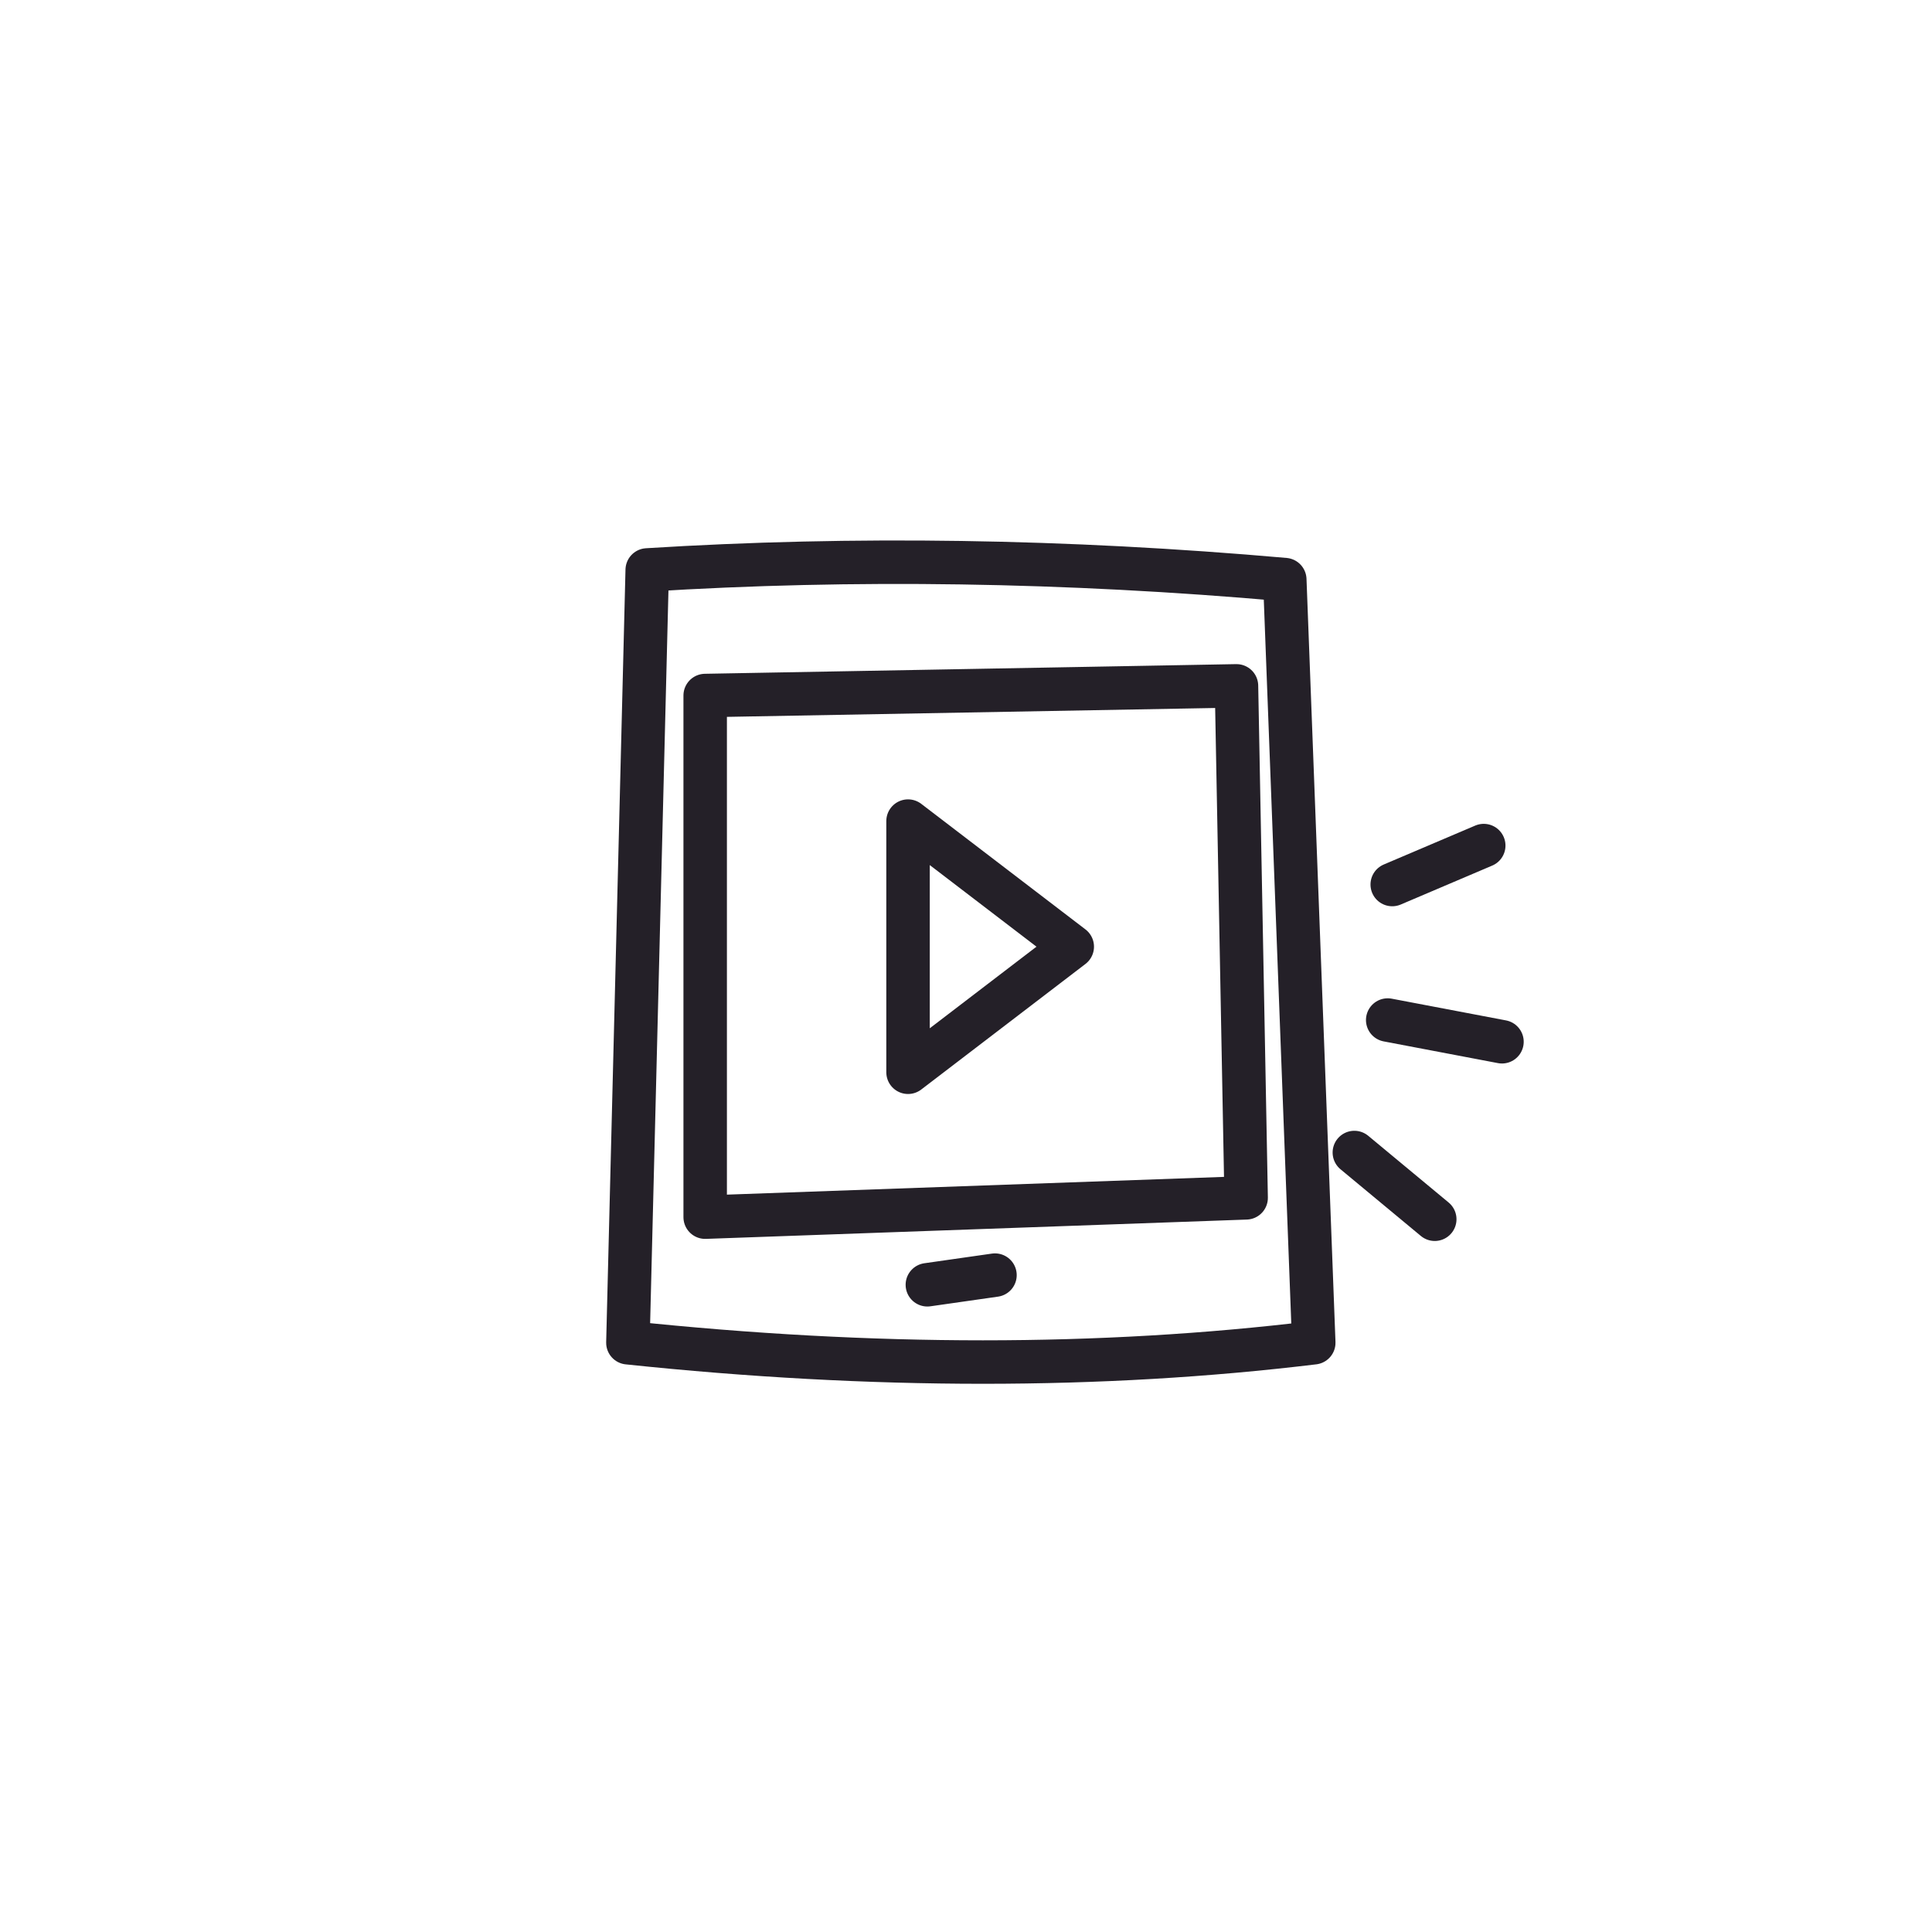
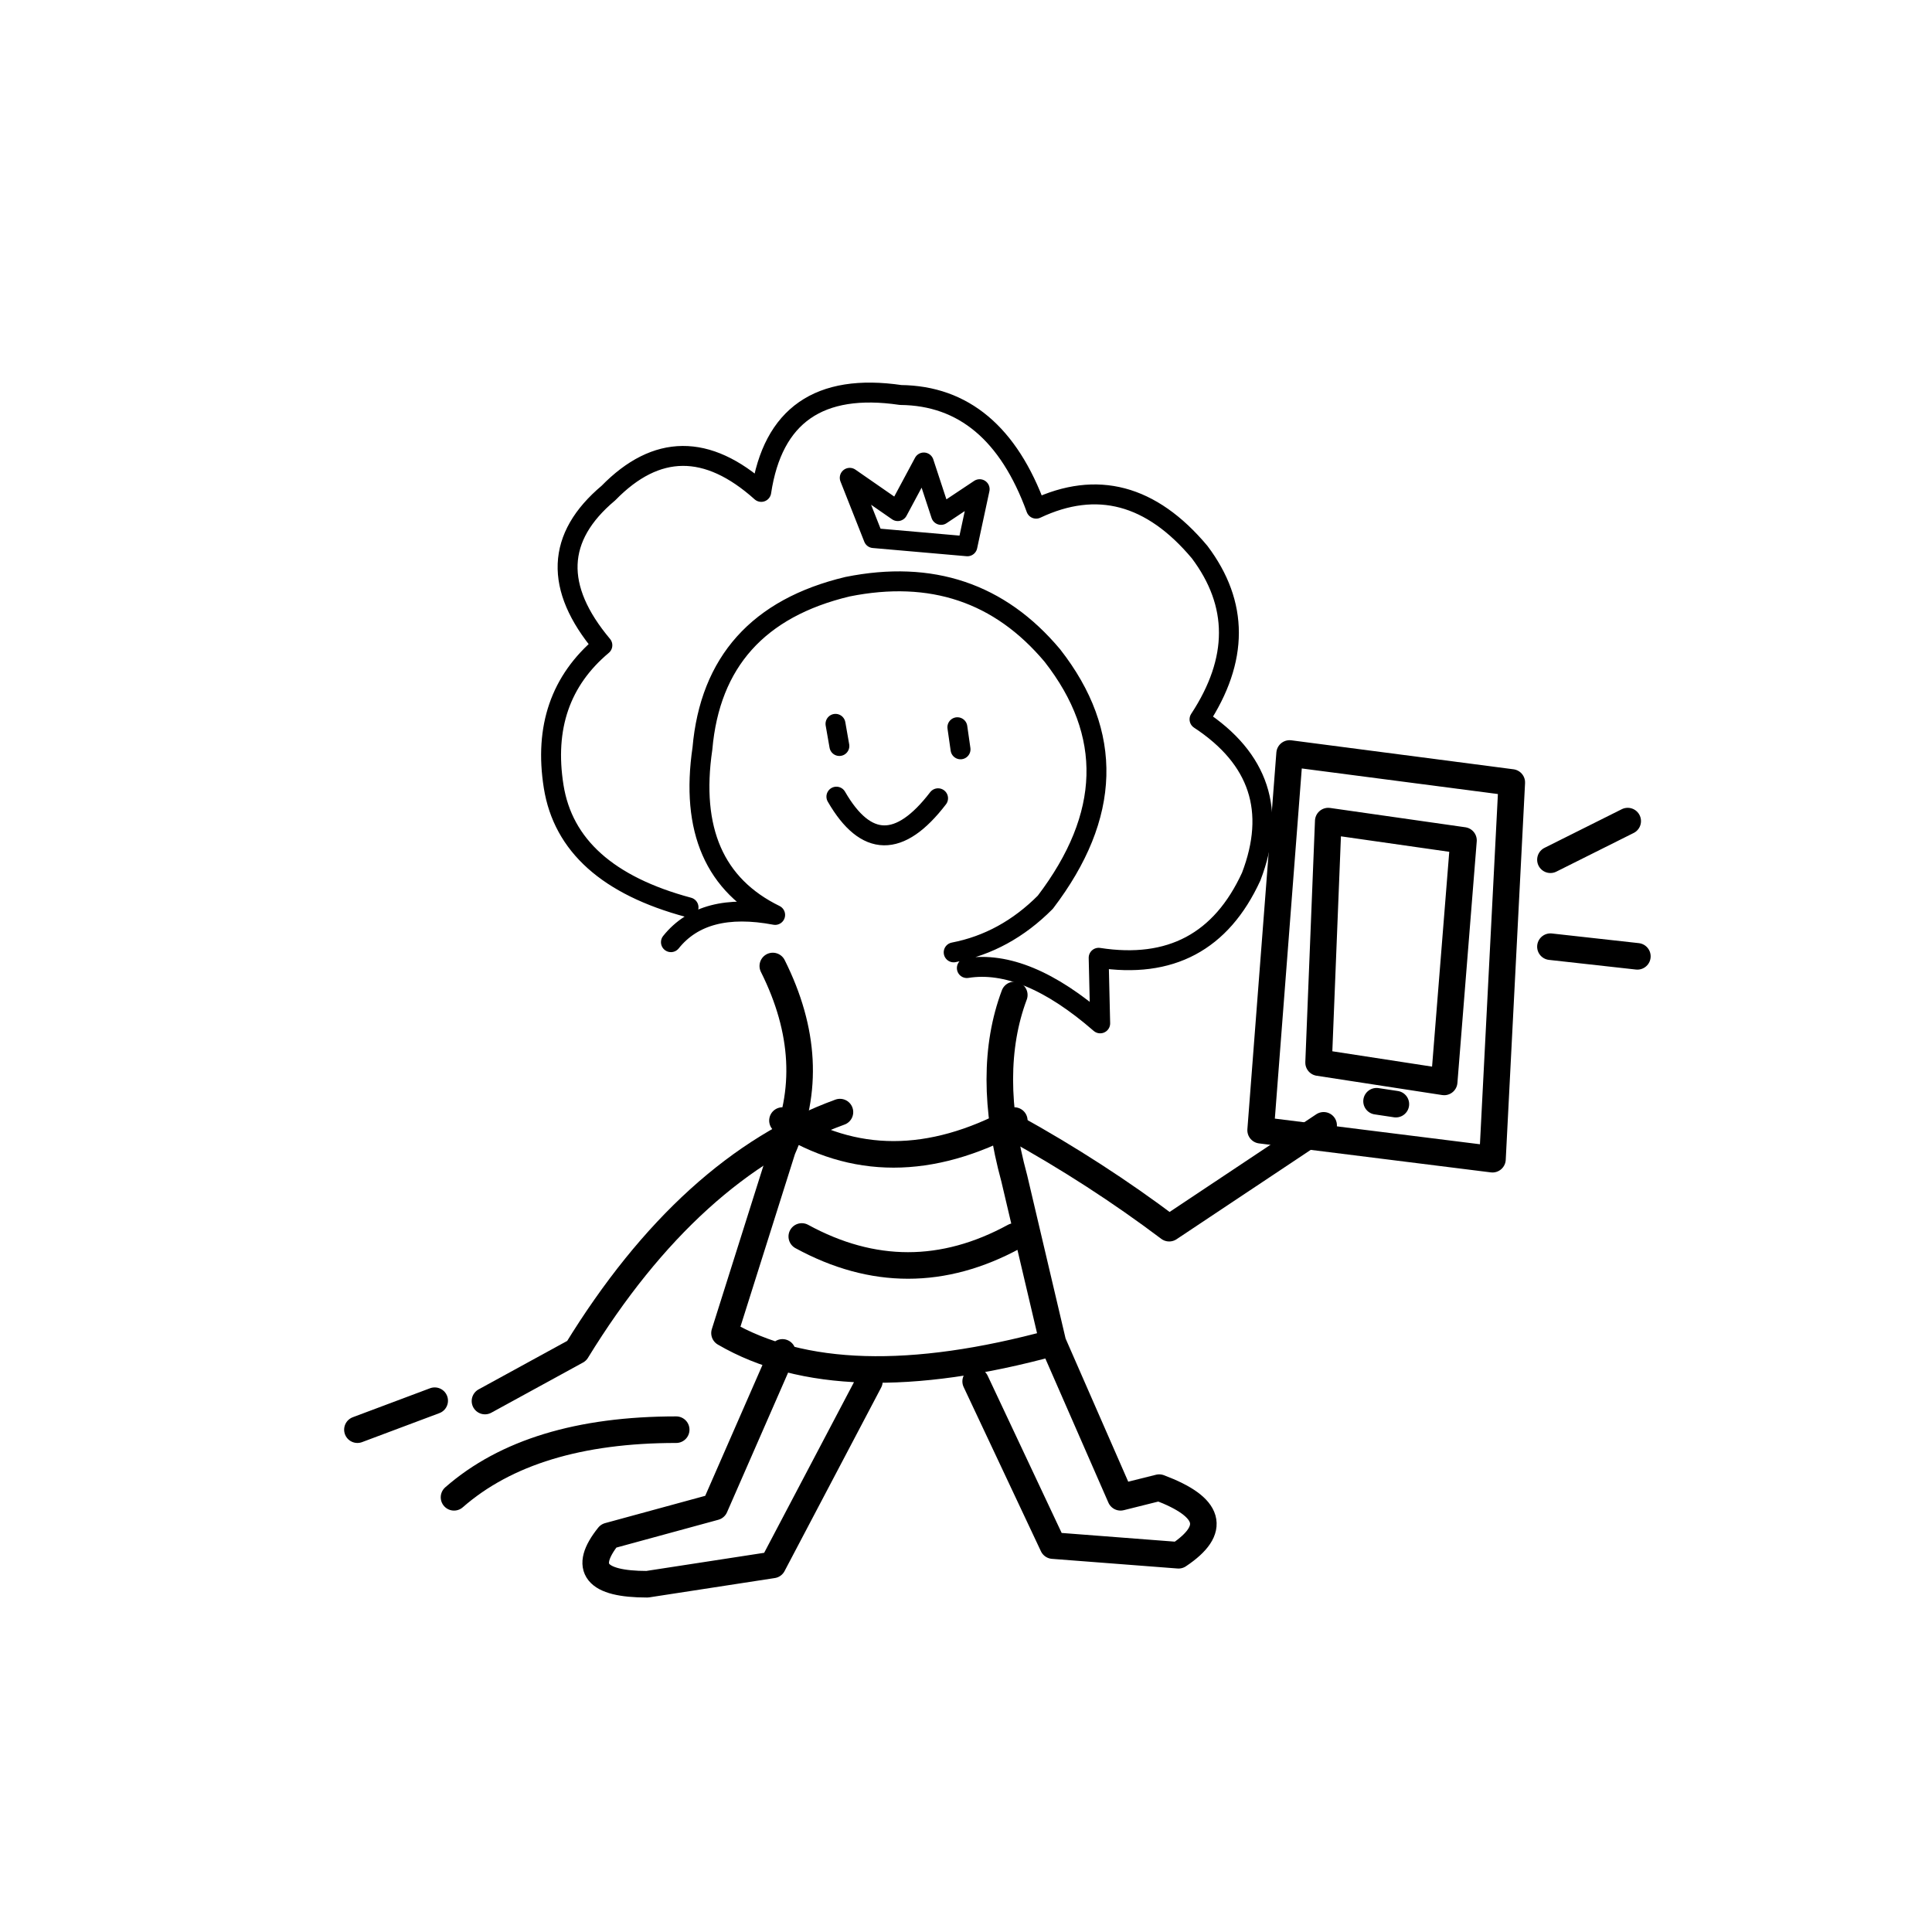
<svg xmlns="http://www.w3.org/2000/svg" viewBox="0 0 200 200">
-   <g fill="none" stroke="#242028" stroke-width="4.5" stroke-linecap="round" stroke-linejoin="round">
-     <path d="M67 59Q99 57 133 60L136 139Q103 143 65 139Z M73 72L128 71 129 124 73 126Z M96 133L103 132 M94 85L111 98 94 111Z" />
-     <path d="M143 84l9 -5 M144 98l12 1 M142 112l9 6" transform="rotate(6 100 100) translate(0 3)" />
+   <g fill="none" stroke="#000" stroke-width="2.75" stroke-linecap="round" stroke-linejoin="round">
+     <path d="M68 101Q51 98 48 86T53 66Q42 55 52 45Q61 34 73 43Q74 27 91 28Q104 27 111 42Q123 35 134 46Q143 56 136 69Q149 76 145 90Q140 104 125 103L126 112Q115 104 107 106M66 106q4-6 14-5 M80 101Q67 96 68 79Q68 61 86 55Q103 50 115 62Q129 77 117 96Q112 102 105 104 M86 74l.8 3m16-4 .7 3 M87 84q7 10 14-1 M89 48l-4-8 7 4 3-7 3 7 5-4-1 8z" transform="translate(20 20) scale(.75) rotate(5 96 104)" />
+     <path d="M80 100q5 10 1 19l-6 19q12 7 34 1l-4-17q-3-11 0-19 M81 116q11 7 24 0m-22 12q11 6 22 0 M81 140l-7 16-11 3q-4 5 4 5l13-2 10-19m11 0 8 17 13 1q6-4-2-7l-4 1-7-16" />
+     <path d="M70 148q-15 0-23 7m-10-7 8-3" opacity="1" />
+     <path d="M87 116q-15 7-25 27l-9 6m52-33q9 4 17 9l15-12" transform="rotate(5 97 115)" />
+     <path d="M132 80l23 3-2 39-24-3z M136 87l14 2-2 25-13-2z M141 116l2 .3 M159 91l8-4m-8 13 9 1" transform="translate(1.5 -2)" />
  </g>
</svg>
